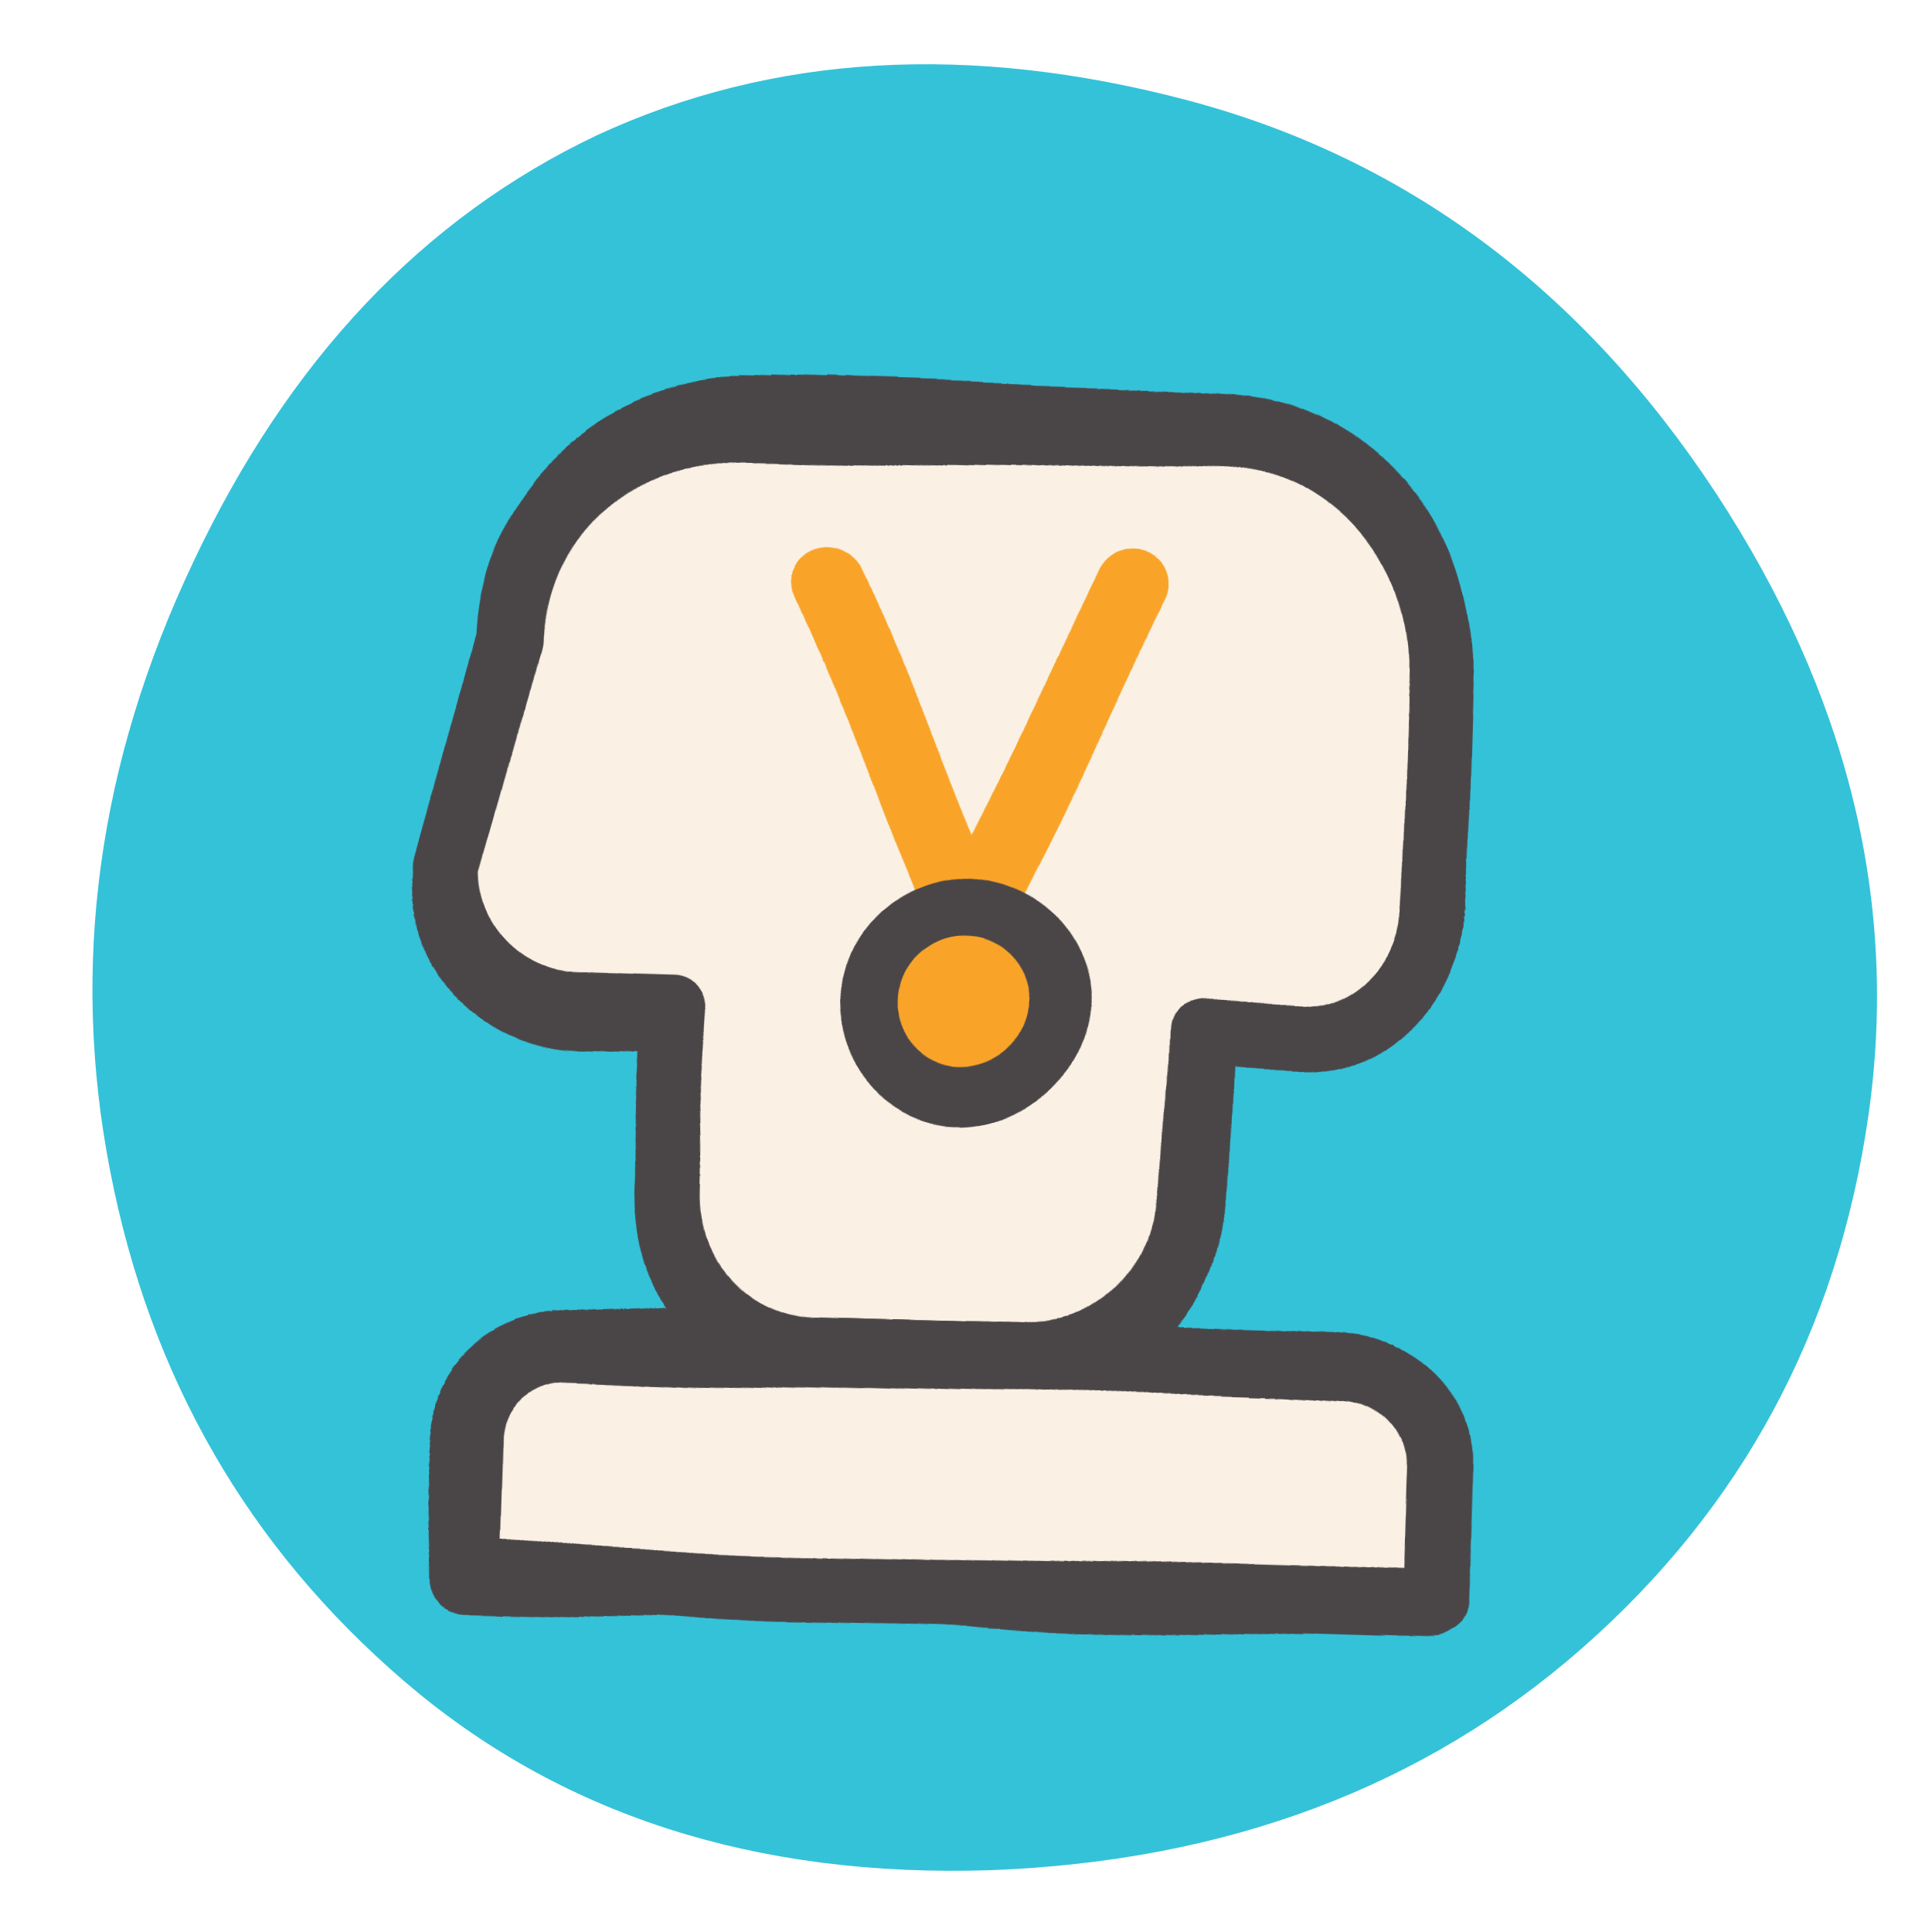
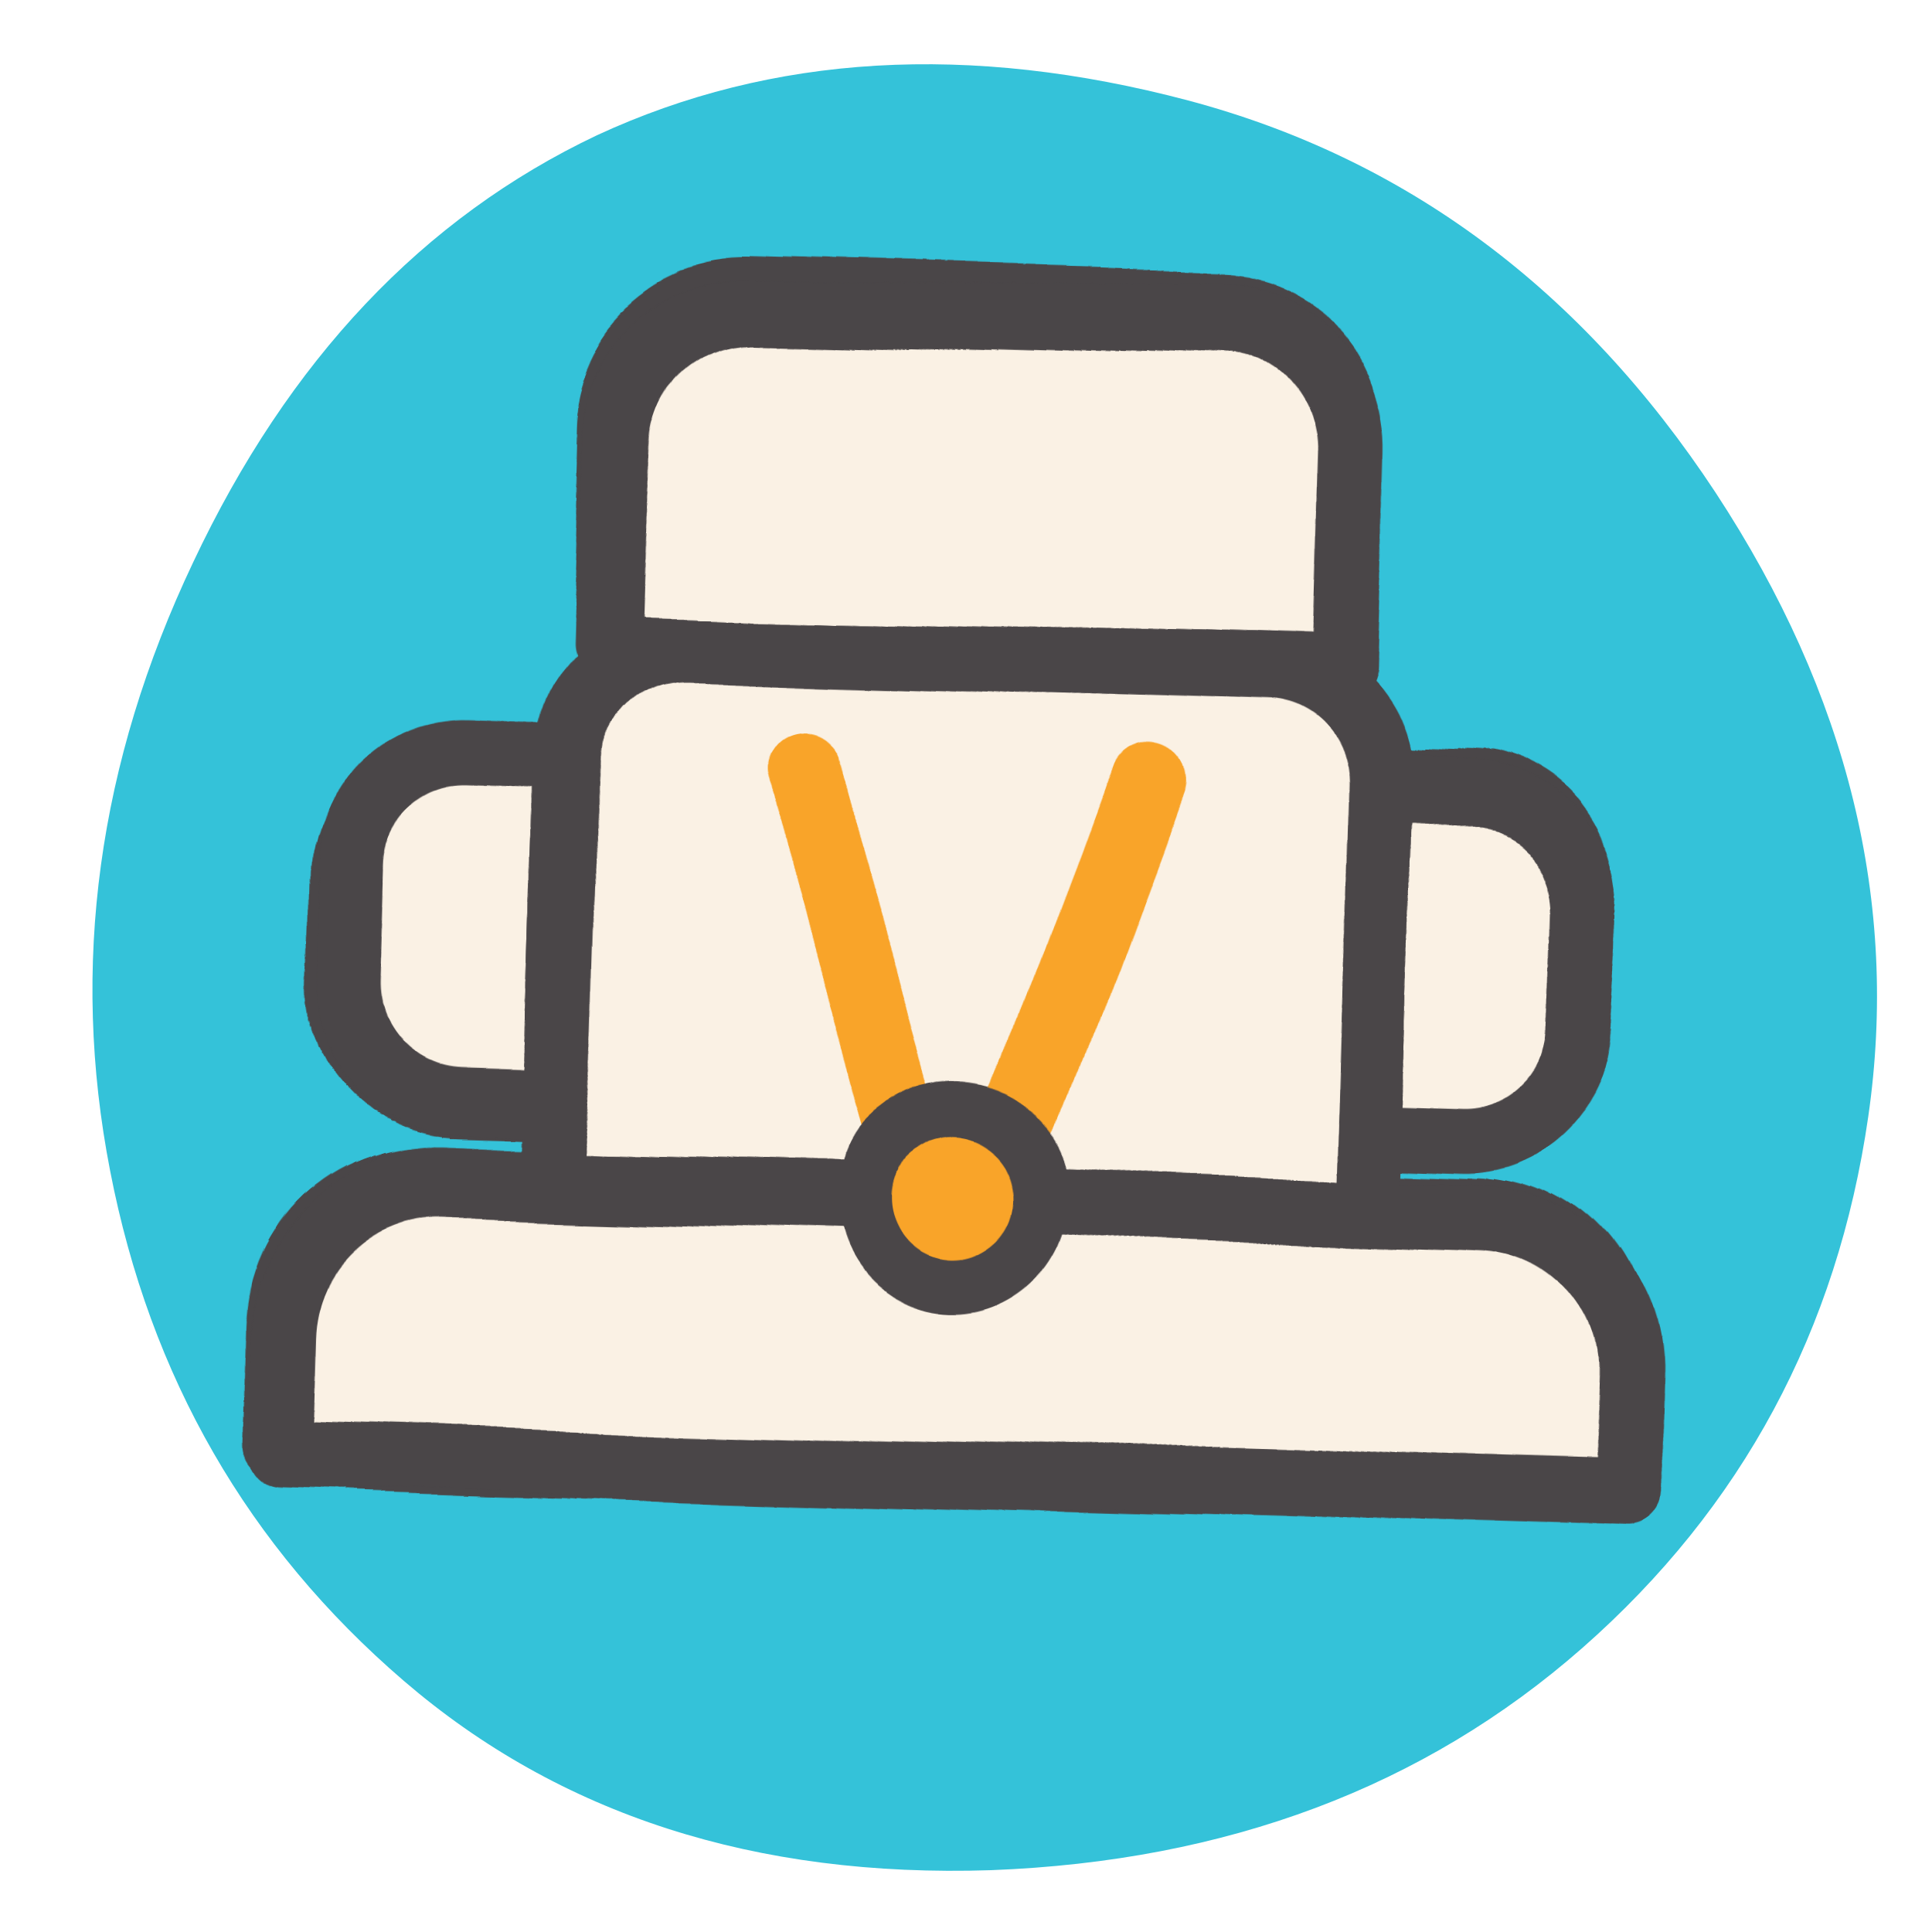
<svg xmlns="http://www.w3.org/2000/svg" viewBox="0 0 100 100" aria-hidden="true">
  <defs>
    <filter id="b120f" x="-15%" y="-15%" width="130%" height="130%">
      <feTurbulence type="fractalNoise" baseFrequency="0.028" numOctaves="2" seed="567" result="n" />
      <feDisplacementMap in="SourceGraphic" in2="n" scale="3.2" xChannelSelector="R" yChannelSelector="G" />
    </filter>
    <filter id="b120k" x="-15%" y="-15%" width="130%" height="130%">
      <feTurbulence type="fractalNoise" baseFrequency="0.034" numOctaves="2" seed="621" result="n" />
      <feDisplacementMap in="SourceGraphic" in2="n" scale="1.9" xChannelSelector="R" yChannelSelector="G" />
    </filter>
  </defs>
  <path d="M30.9 7.0 Q44.5 0.7 61.5 5.2 Q78.4 9.7 88.8 25.5 Q99.1 41.2 96.7 57.8 Q94.3 74.4 81.9 85.3 Q69.6 96.1 51.3 96.8 Q33.0 97.4 20.9 87.0 Q8.8 76.6 5.7 60.6 Q2.6 44.7 10.0 29.1 Q17.4 13.4 30.9 7.0Z" fill="#34C2D9" />
  <g transform="rotate(1.69 50 50)">
    <g class="pass-fill" filter="url(#b120f)">
-       <path d="M26 34a12 12 0 0 1 12-12h24a12 12 0 0 1 12 12v12a7 7 0 0 1-7 7h-5v9a8 8 0 0 1-8 8H43a8 8 0 0 1-8-8v-9h-5a7 7 0 0 1-7-7z" fill="#FAF1E4" stroke="#4A4648" stroke-width="3.4" stroke-linejoin="round" stroke-linecap="round" />
-       <path d="M30 70h40a5 5 0 0 1 5 5v7H25v-7a5 5 0 0 1 5-5z" fill="#FAF1E4" stroke="#4A4648" stroke-width="3.4" stroke-linejoin="round" stroke-linecap="round" />
-       <path d="M42 30 50 48 58 30" fill="none" stroke="#F9A429" stroke-width="3.8" stroke-linecap="round" stroke-linejoin="round" />
-       <circle cx="50" cy="52" r="4.8" fill="#F9A429" stroke="#4A4648" stroke-width="3" />
+       <path d="M38 16h24a7 7 0 0 1 7 7v11H31V23a7 7 0 0 1 7-7z" fill="#FAF1E4" stroke="#4A4648" stroke-width="3.4" stroke-linejoin="round" stroke-linecap="round" />
+       <path d="M18 46a6 6 0 0 1 6-6h5v18h-5a6 6 0 0 1-6-6zM71 40h5a6 6 0 0 1 6 6v6a6 6 0 0 1-6 6h-5z" fill="#FAF1E4" stroke="#4A4648" stroke-width="3.4" stroke-linejoin="round" stroke-linecap="round" />
+       <path d="M29 40a6 6 0 0 1 6-6h30a6 6 0 0 1 6 6v22H29z" fill="#FAF1E4" stroke="#4A4648" stroke-width="3.4" stroke-linejoin="round" stroke-linecap="round" />
+       <path d="M23 62h54a8 8 0 0 1 8 8v6H15v-6a8 8 0 0 1 8-8z" fill="#FAF1E4" stroke="#4A4648" stroke-width="3.4" stroke-linejoin="round" stroke-linecap="round" />
+       <path d="M41 40 47 58M59 40 53 58" fill="none" stroke="#F9A429" stroke-width="3.8" stroke-linecap="round" stroke-linejoin="round" />
+       <circle cx="50" cy="62" r="4.6" fill="#F9A429" stroke="#4A4648" stroke-width="2.8" />
    </g>
    <g class="pass-ink" filter="url(#b120k)">
-       <path d="M26 34a12 12 0 0 1 12-12h24a12 12 0 0 1 12 12v12a7 7 0 0 1-7 7h-5v9a8 8 0 0 1-8 8H43a8 8 0 0 1-8-8v-9h-5a7 7 0 0 1-7-7z" fill="#FAF1E4" stroke="#4A4648" stroke-width="3.4" stroke-linejoin="round" stroke-linecap="round" />
-       <path d="M30 70h40a5 5 0 0 1 5 5v7H25v-7a5 5 0 0 1 5-5z" fill="#FAF1E4" stroke="#4A4648" stroke-width="3.4" stroke-linejoin="round" stroke-linecap="round" />
-       <path d="M42 30 50 48 58 30" fill="none" stroke="#F9A429" stroke-width="3.8" stroke-linecap="round" stroke-linejoin="round" />
-       <circle cx="50" cy="52" r="4.8" fill="#F9A429" stroke="#4A4648" stroke-width="3" />
+       <path d="M38 16h24a7 7 0 0 1 7 7v11H31V23a7 7 0 0 1 7-7z" fill="#FAF1E4" stroke="#4A4648" stroke-width="3.4" stroke-linejoin="round" stroke-linecap="round" />
+       <path d="M18 46a6 6 0 0 1 6-6h5v18h-5a6 6 0 0 1-6-6zM71 40h5a6 6 0 0 1 6 6v6a6 6 0 0 1-6 6h-5z" fill="#FAF1E4" stroke="#4A4648" stroke-width="3.4" stroke-linejoin="round" stroke-linecap="round" />
+       <path d="M29 40a6 6 0 0 1 6-6h30a6 6 0 0 1 6 6v22H29z" fill="#FAF1E4" stroke="#4A4648" stroke-width="3.4" stroke-linejoin="round" stroke-linecap="round" />
+       <path d="M23 62h54a8 8 0 0 1 8 8v6H15v-6a8 8 0 0 1 8-8z" fill="#FAF1E4" stroke="#4A4648" stroke-width="3.4" stroke-linejoin="round" stroke-linecap="round" />
+       <path d="M41 40 47 58M59 40 53 58" fill="none" stroke="#F9A429" stroke-width="3.8" stroke-linecap="round" stroke-linejoin="round" />
+       <circle cx="50" cy="62" r="4.6" fill="#F9A429" stroke="#4A4648" stroke-width="2.8" />
    </g>
  </g>
</svg>
